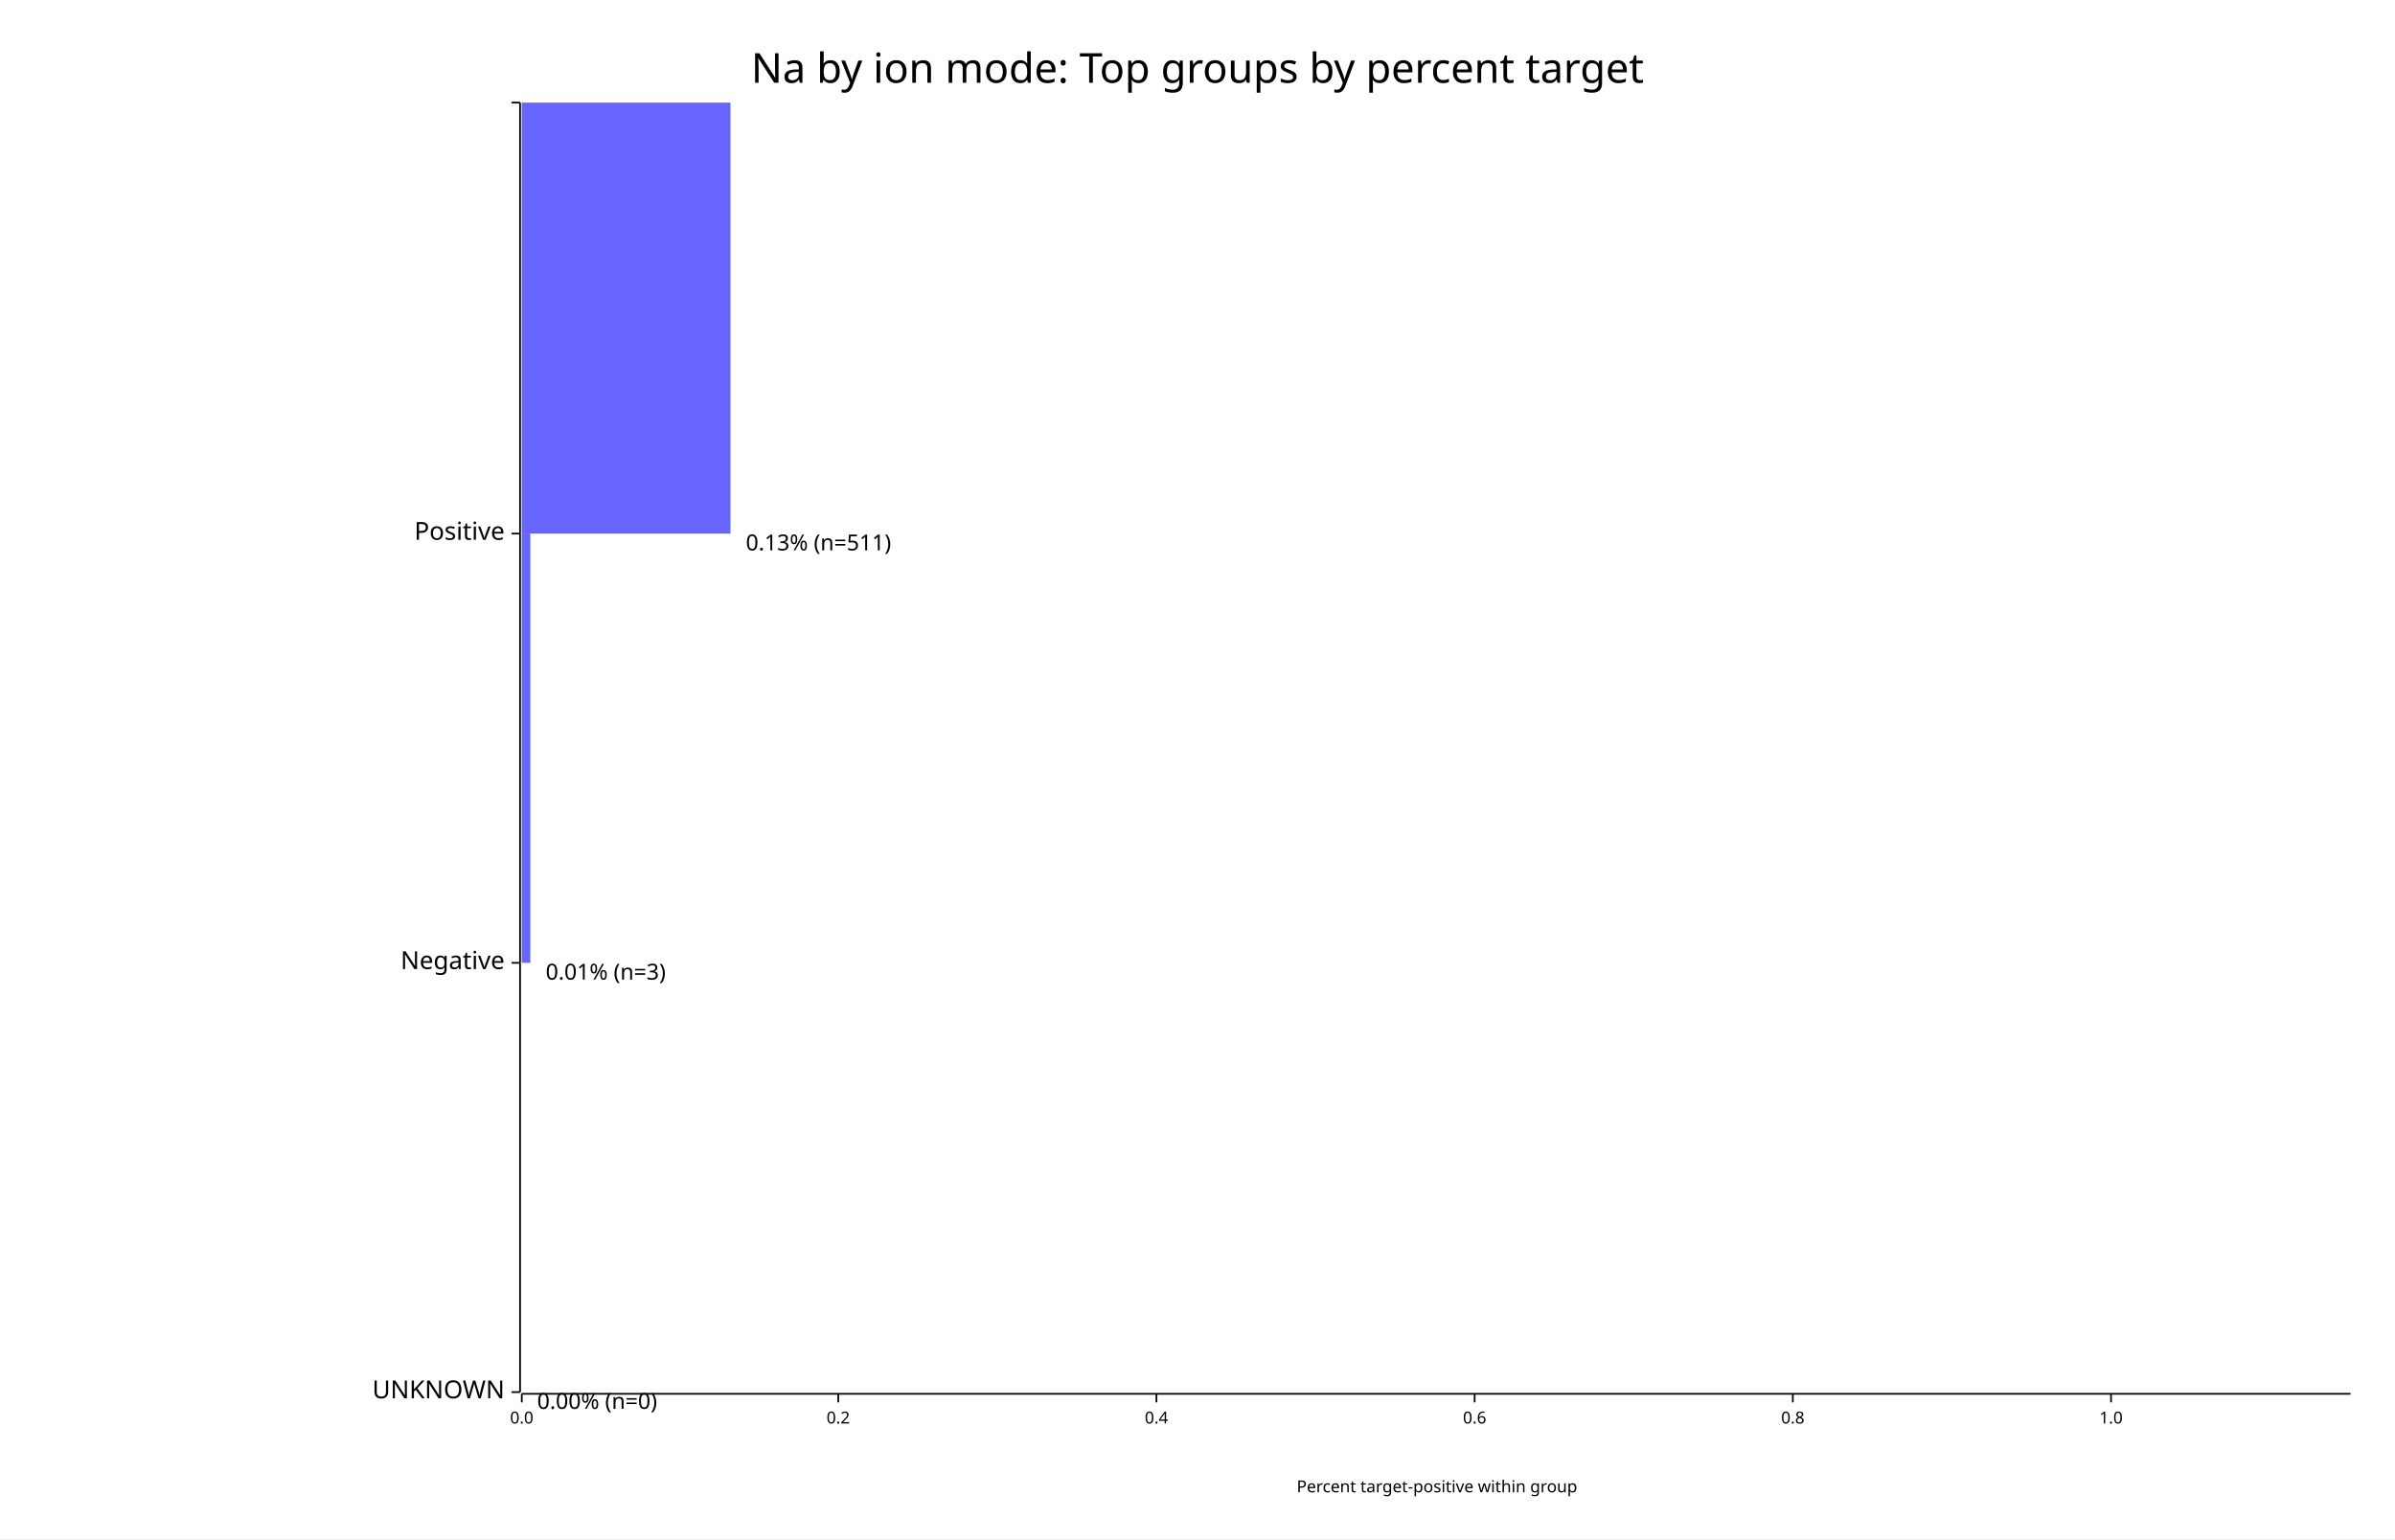
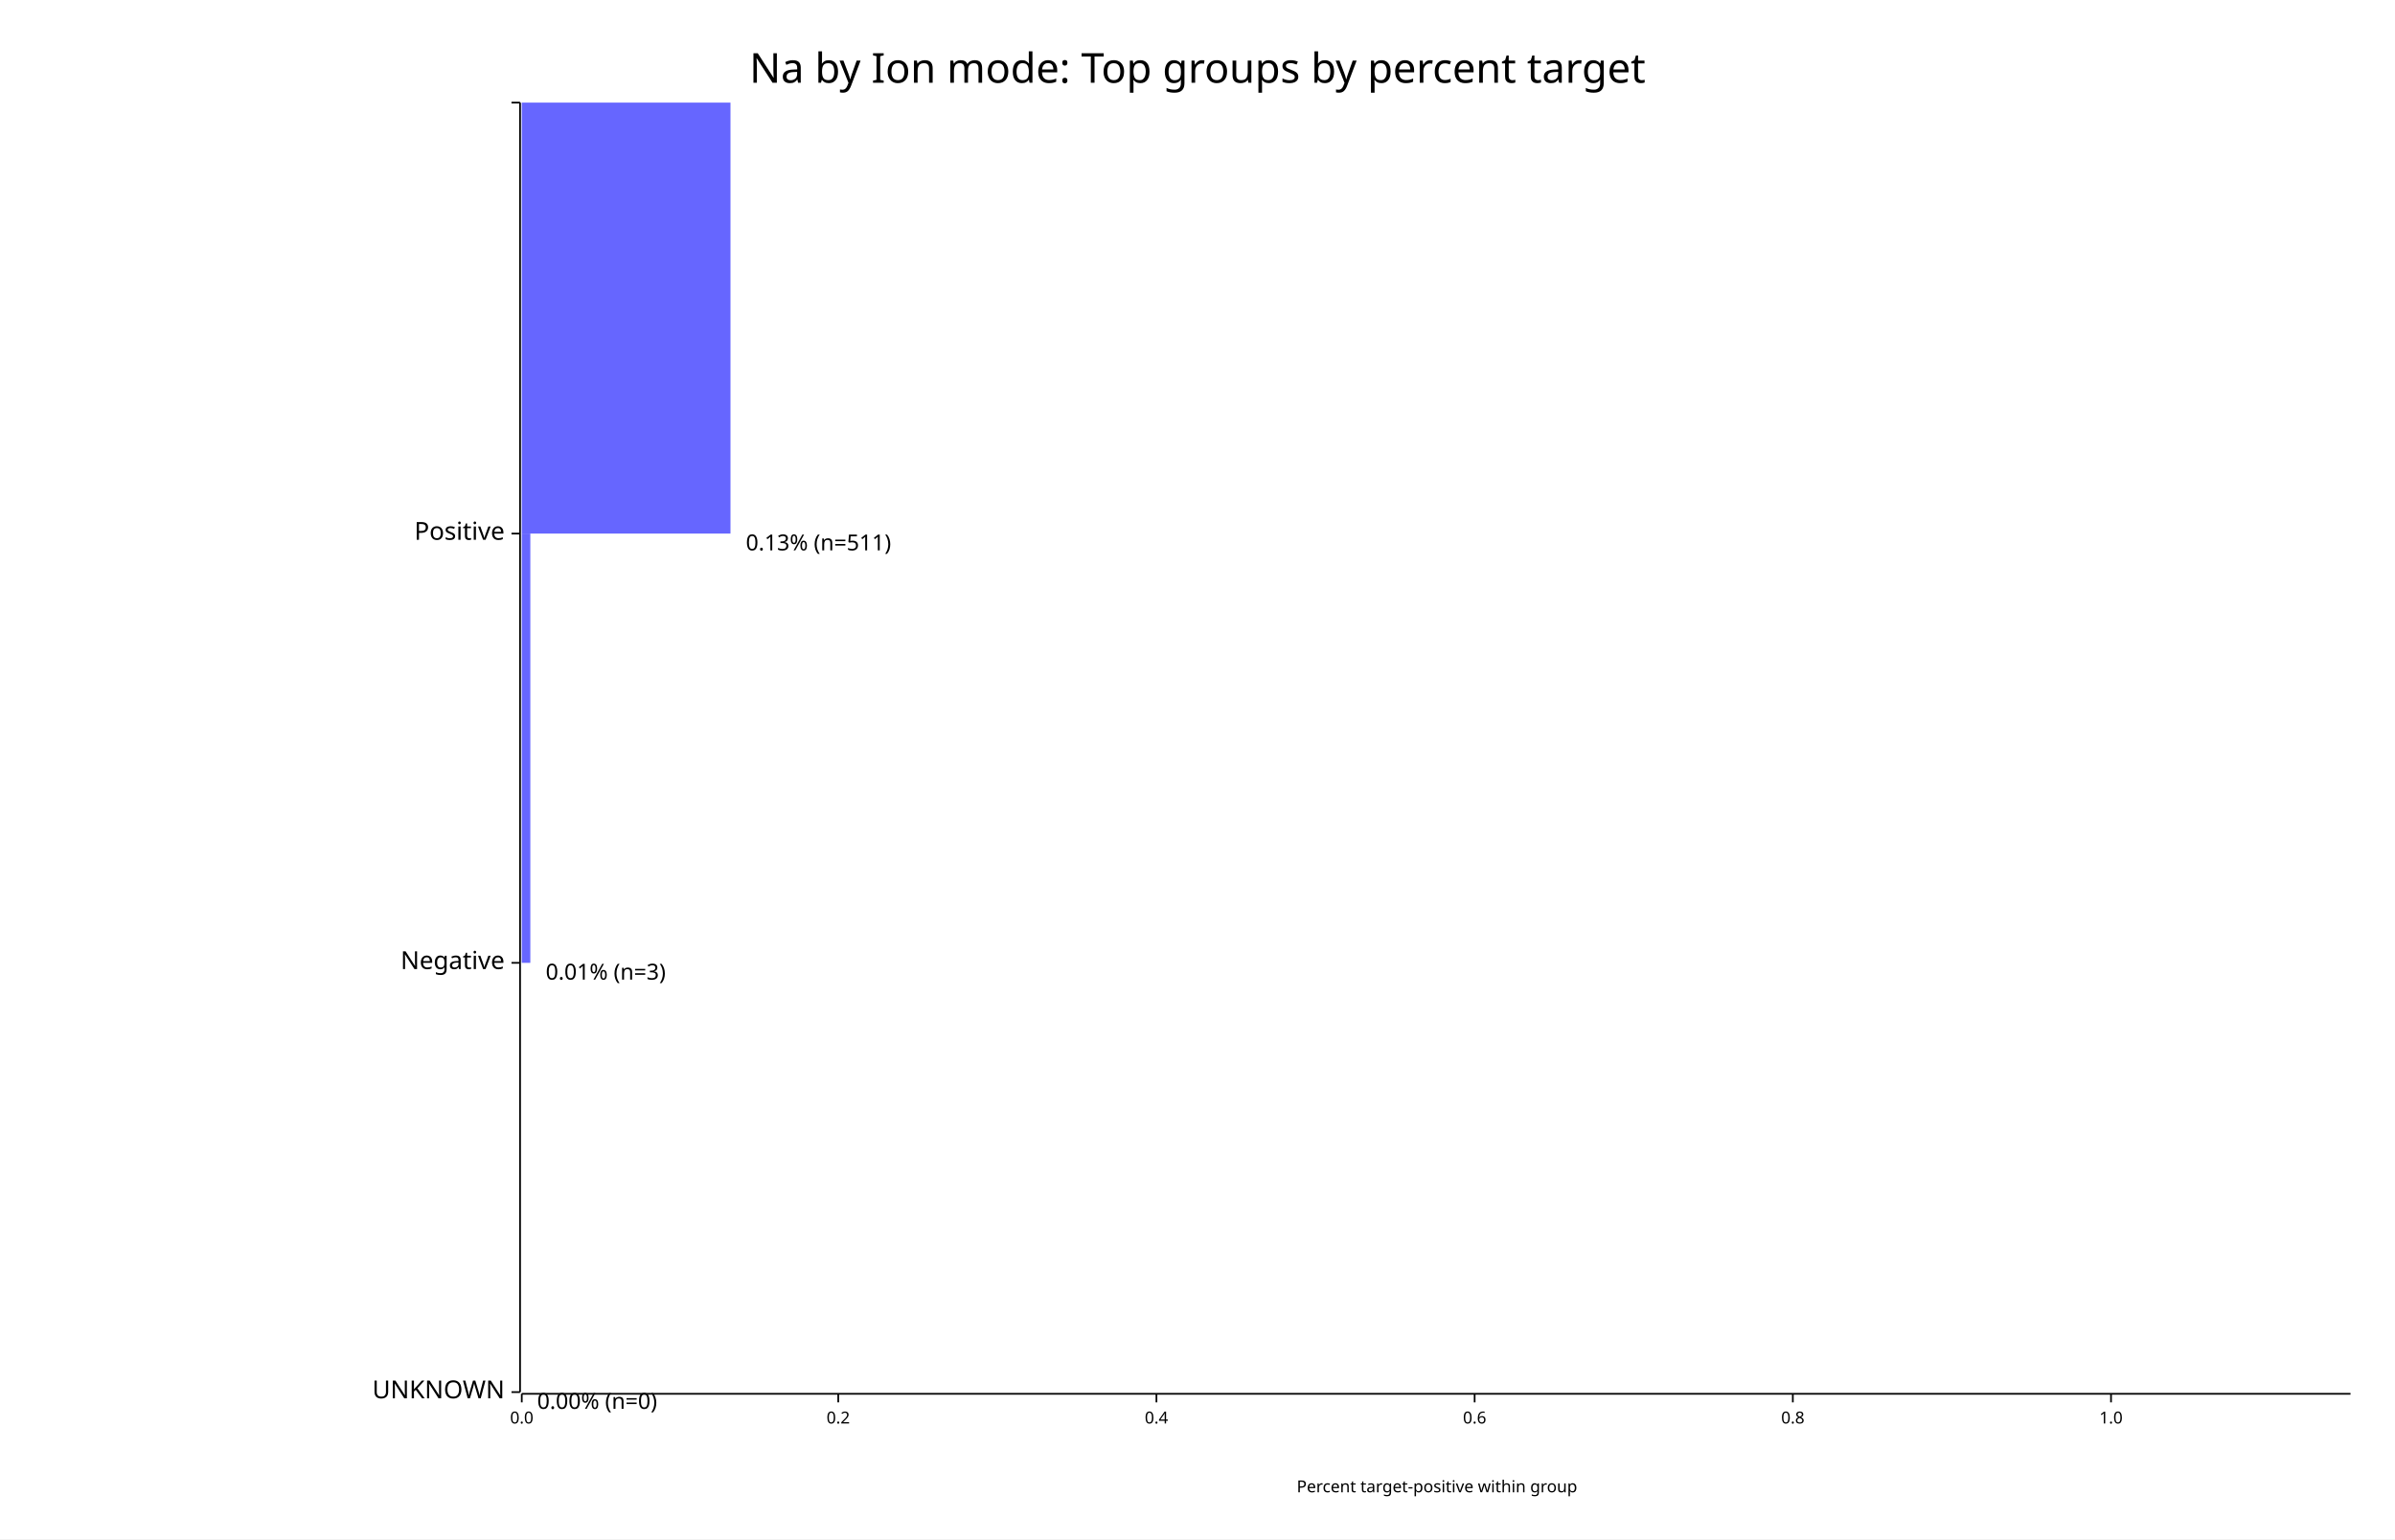
<svg xmlns="http://www.w3.org/2000/svg" width="1400" height="900" viewBox="0 0 1400 900">
  <rect x="0" y="0" width="1400" height="900" opacity="1" fill="#FFFFFF" stroke="none" />
  <text x="700" y="30" dy="0.76em" text-anchor="middle" font-family="sans-serif" font-size="24.194" opacity="1" fill="#000000">
- Na by ion mode: Top groups by percent target
+ Na by Ion mode: Top groups by percent target
</text>
  <text x="840" y="875" dy="-0.5ex" text-anchor="middle" font-family="sans-serif" font-size="9.677" opacity="1" fill="#000000">
Percent target-positive within group
</text>
  <polyline fill="none" opacity="1" stroke="#000000" stroke-width="1" points="304,60 304,814 " />
  <text x="295" y="814" dy="0.5ex" text-anchor="end" font-family="sans-serif" font-size="14.516" opacity="1" fill="#000000">
UNKNOWN
</text>
  <polyline fill="none" opacity="1" stroke="#000000" stroke-width="1" points="299,814 304,814 " />
  <text x="295" y="563" dy="0.5ex" text-anchor="end" font-family="sans-serif" font-size="14.516" opacity="1" fill="#000000">
Negative
</text>
  <polyline fill="none" opacity="1" stroke="#000000" stroke-width="1" points="299,563 304,563 " />
  <text x="295" y="312" dy="0.5ex" text-anchor="end" font-family="sans-serif" font-size="14.516" opacity="1" fill="#000000">
Positive
</text>
  <polyline fill="none" opacity="1" stroke="#000000" stroke-width="1" points="299,312 304,312 " />
  <text x="295" y="60" dy="0.5ex" text-anchor="end" font-family="sans-serif" font-size="14.516" opacity="1" fill="#000000">

</text>
  <polyline fill="none" opacity="1" stroke="#000000" stroke-width="1" points="299,60 304,60 " />
  <polyline fill="none" opacity="1" stroke="#000000" stroke-width="1" points="305,815 1374,815 " />
  <text x="305" y="825" dy="0.76em" text-anchor="middle" font-family="sans-serif" font-size="9.677" opacity="1" fill="#000000">
0.0
</text>
  <polyline fill="none" opacity="1" stroke="#000000" stroke-width="1" points="305,815 305,820 " />
  <text x="490" y="825" dy="0.76em" text-anchor="middle" font-family="sans-serif" font-size="9.677" opacity="1" fill="#000000">
0.2
</text>
  <polyline fill="none" opacity="1" stroke="#000000" stroke-width="1" points="490,815 490,820 " />
  <text x="676" y="825" dy="0.76em" text-anchor="middle" font-family="sans-serif" font-size="9.677" opacity="1" fill="#000000">
0.4
</text>
  <polyline fill="none" opacity="1" stroke="#000000" stroke-width="1" points="676,815 676,820 " />
  <text x="862" y="825" dy="0.76em" text-anchor="middle" font-family="sans-serif" font-size="9.677" opacity="1" fill="#000000">
0.6
</text>
  <polyline fill="none" opacity="1" stroke="#000000" stroke-width="1" points="862,815 862,820 " />
  <text x="1048" y="825" dy="0.76em" text-anchor="middle" font-family="sans-serif" font-size="9.677" opacity="1" fill="#000000">
0.8
</text>
  <polyline fill="none" opacity="1" stroke="#000000" stroke-width="1" points="1048,815 1048,820 " />
  <text x="1234" y="825" dy="0.76em" text-anchor="middle" font-family="sans-serif" font-size="9.677" opacity="1" fill="#000000">
1.0
</text>
  <polyline fill="none" opacity="1" stroke="#000000" stroke-width="1" points="1234,815 1234,820 " />
  <rect x="305" y="563" width="0" height="251" opacity="0.6" fill="#0000FF" stroke="none" />
  <text x="314" y="814" dy="0.76em" text-anchor="start" font-family="sans-serif" font-size="12.903" opacity="1" fill="#000000">
0.00% (n=0)
</text>
  <rect x="305" y="312" width="5" height="251" opacity="0.6" fill="#0000FF" stroke="none" />
  <text x="319" y="563" dy="0.76em" text-anchor="start" font-family="sans-serif" font-size="12.903" opacity="1" fill="#000000">
0.01% (n=3)
</text>
  <rect x="305" y="60" width="122" height="252" opacity="0.6" fill="#0000FF" stroke="none" />
  <text x="436" y="312" dy="0.76em" text-anchor="start" font-family="sans-serif" font-size="12.903" opacity="1" fill="#000000">
0.13% (n=511)
</text>
</svg>
